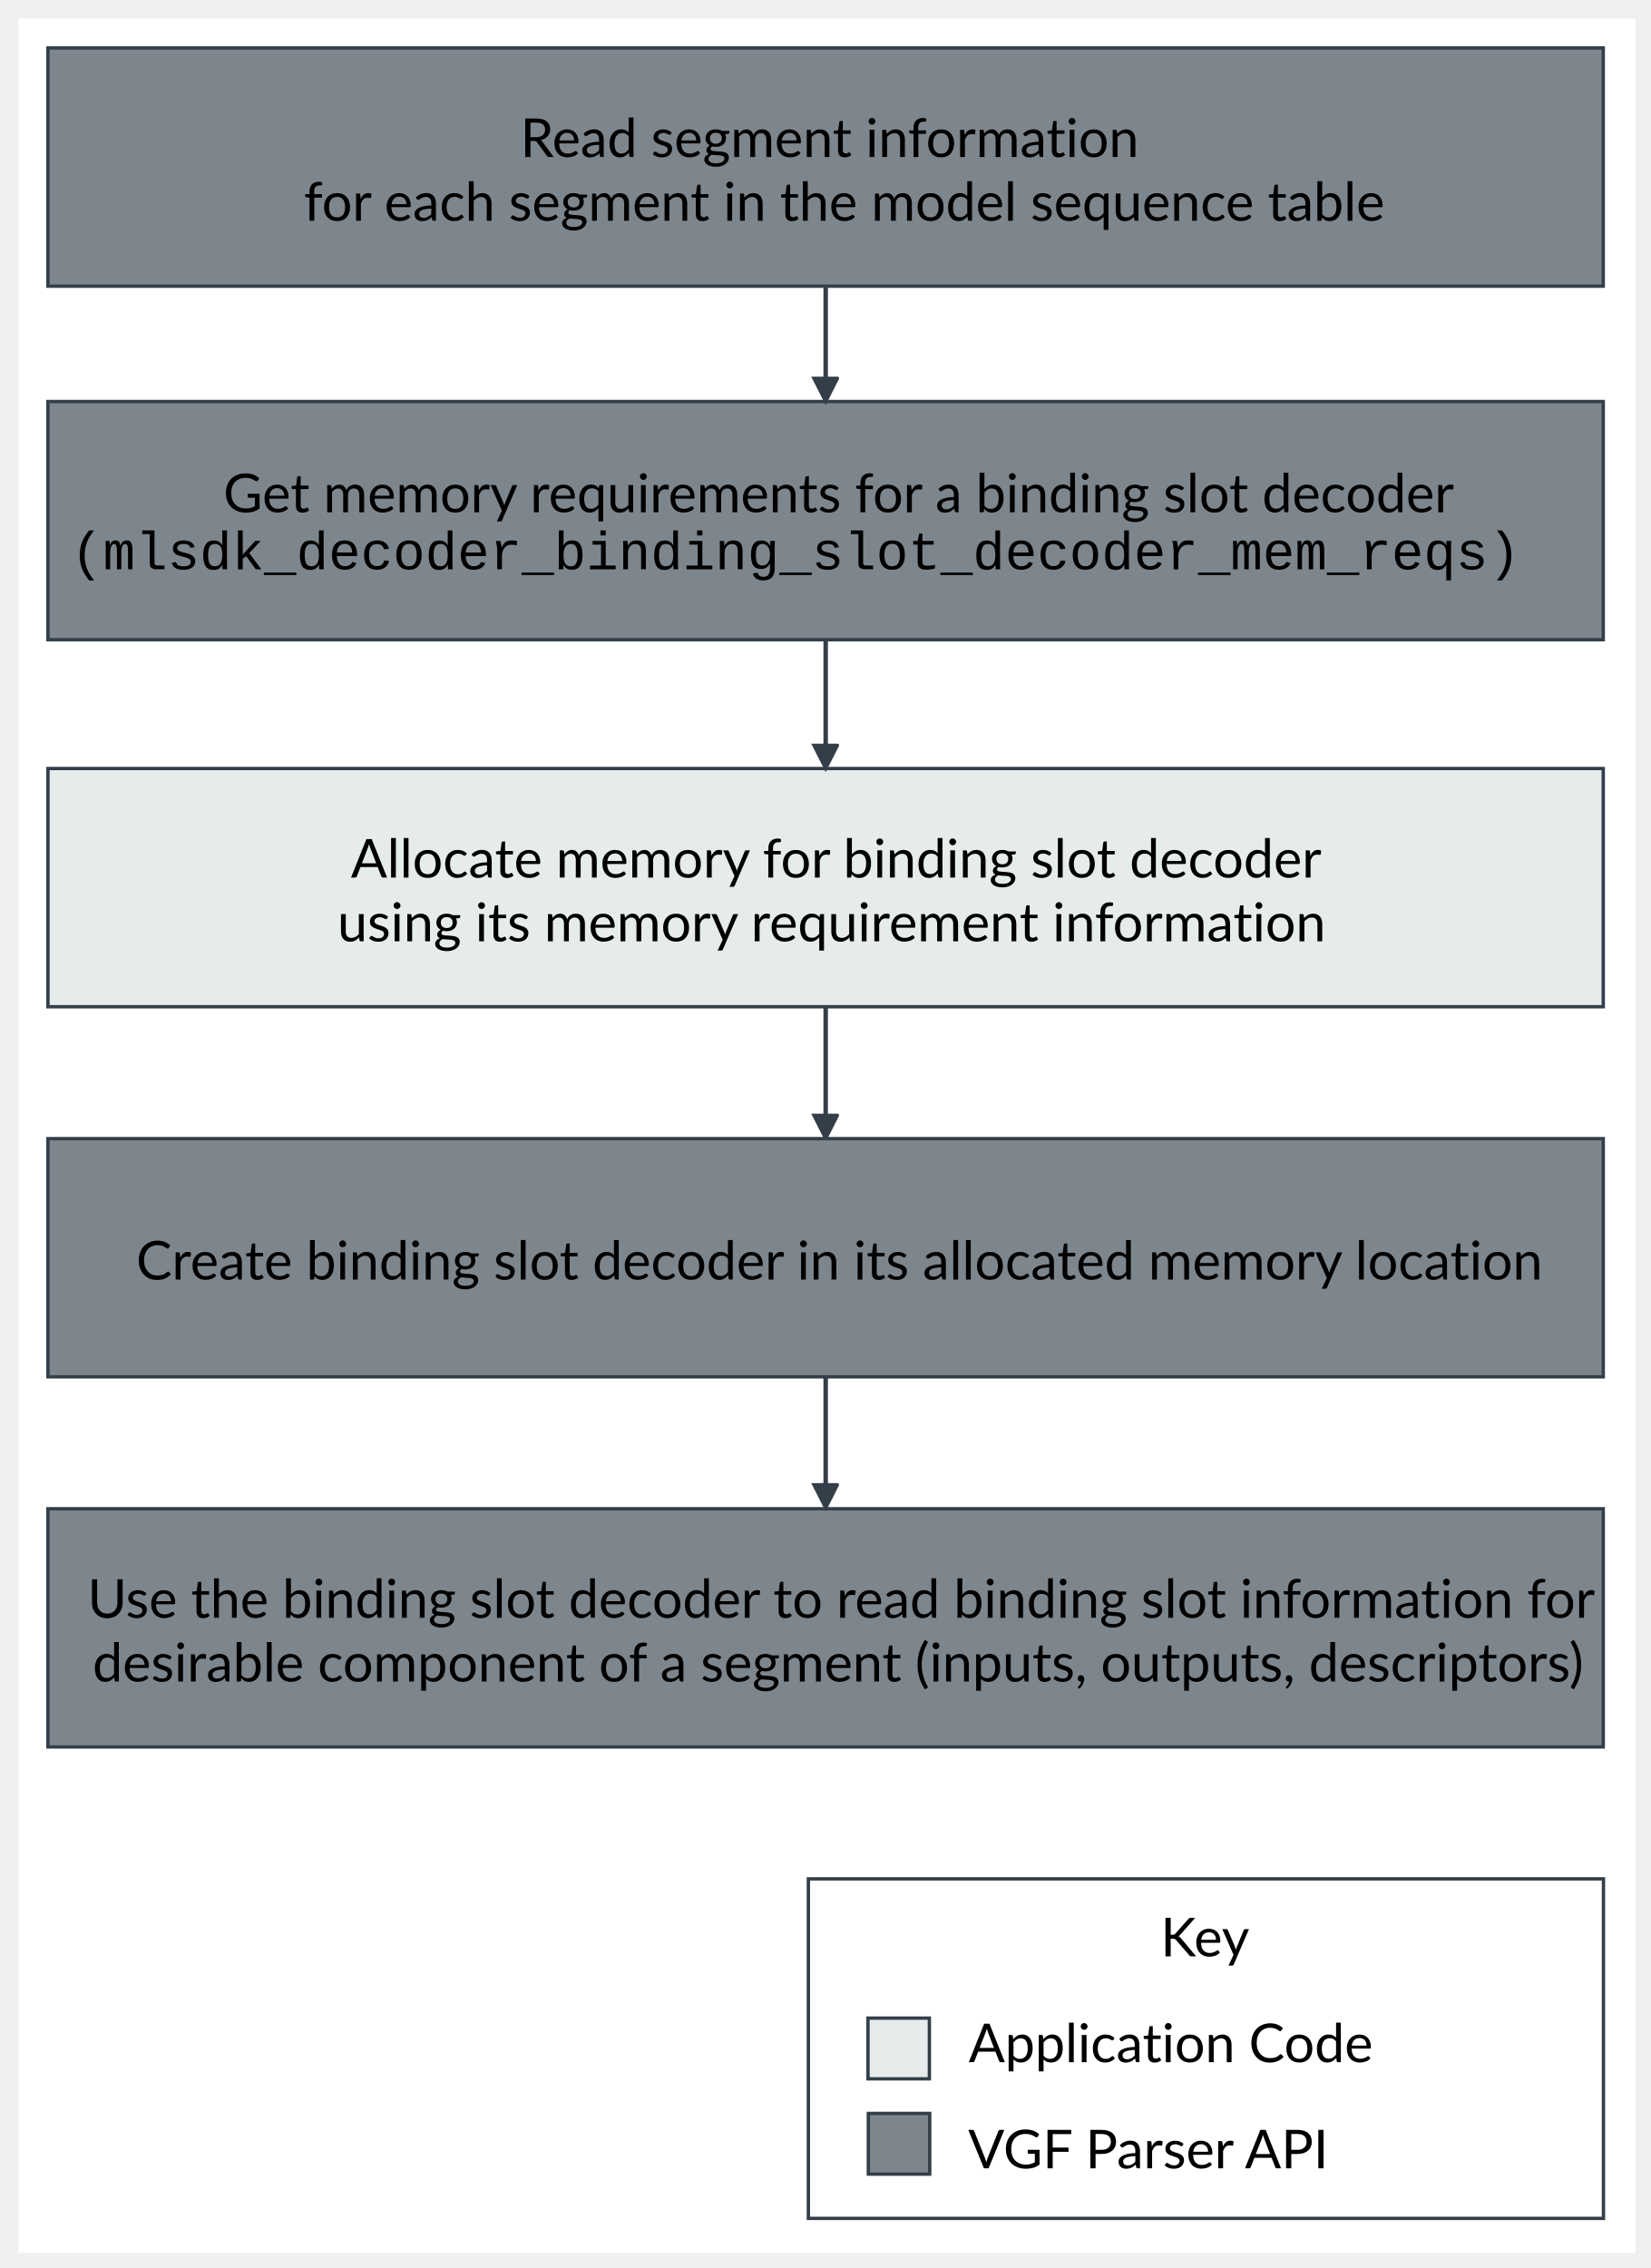
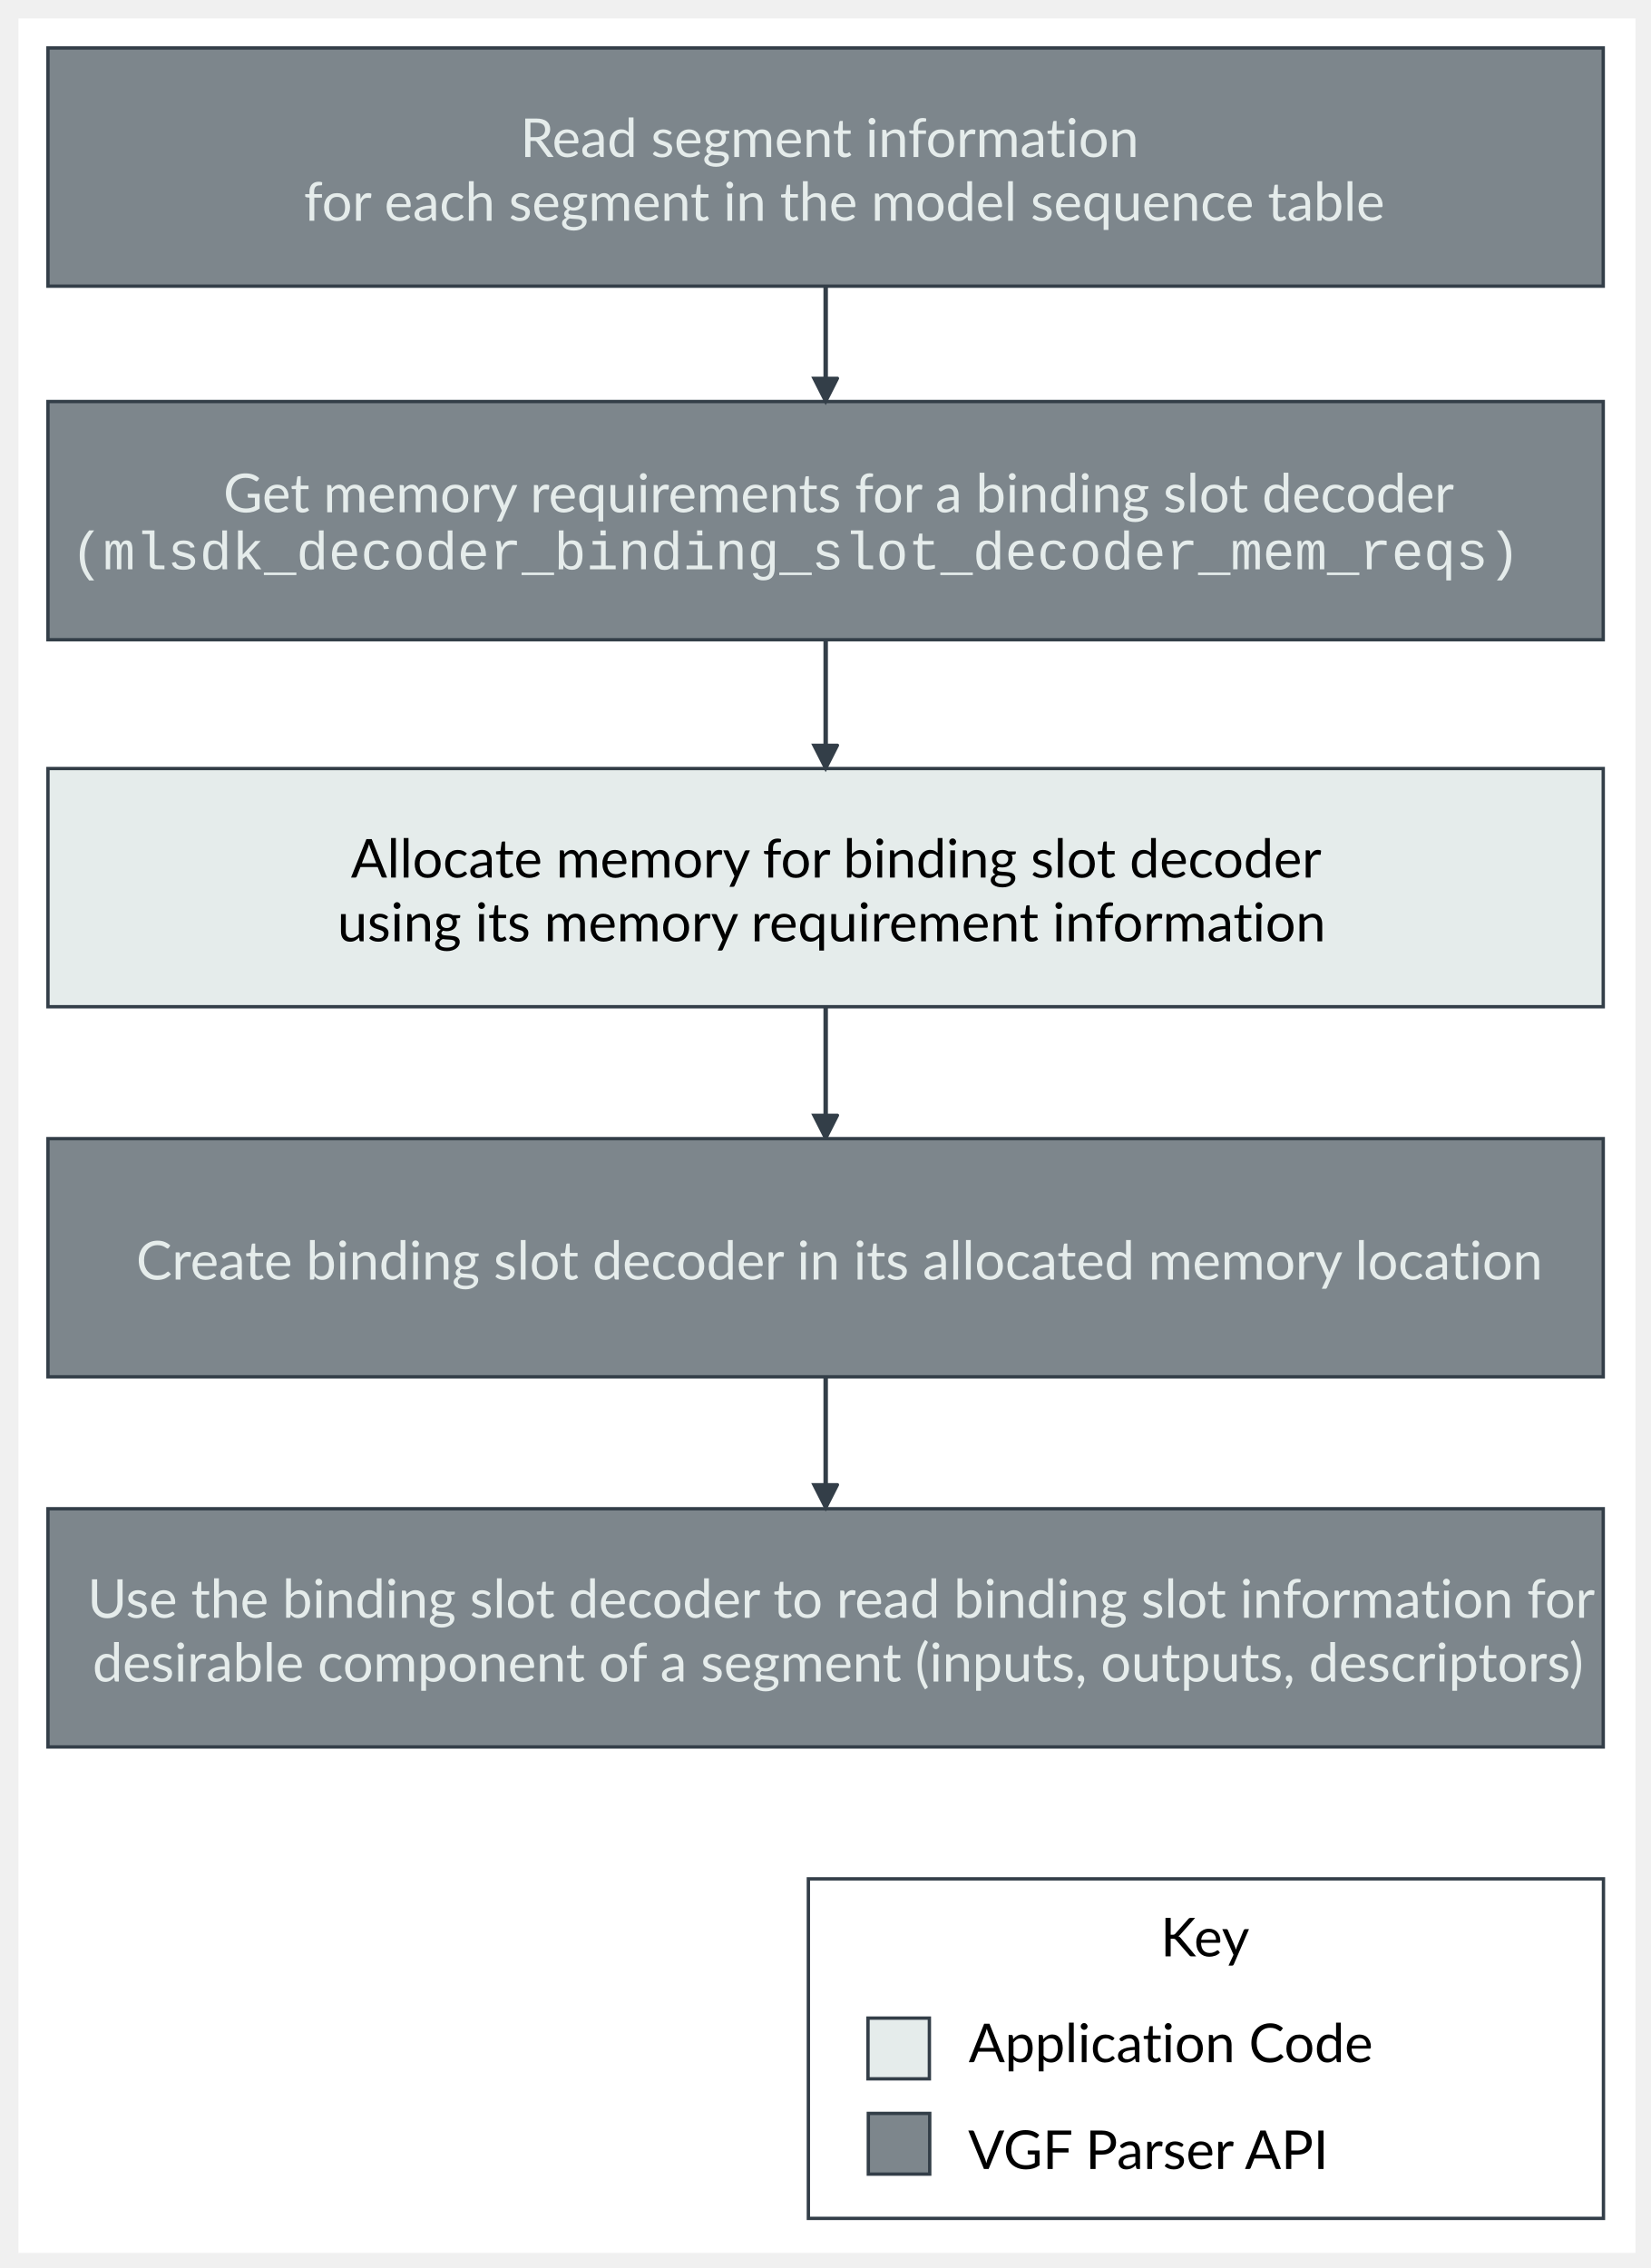
- <svg xmlns="http://www.w3.org/2000/svg" height="676" width="492" viewBox="0 0 492 676">
+ <svg xmlns="http://www.w3.org/2000/svg" width="492" height="676" viewBox="0 0 492 676">
  <defs />
  <g transform="translate(5.5,5.5)" id="page1">
-     <rect x="0" height="666" y="0" width="482" fill="#ffffff" />
+     <rect y="0" width="482" height="666" fill="#ffffff" x="0" />
    <g transform="translate(8.795,8.7952)" id="shape1">
-       <path stroke-width="1" d="M.0,.0L463.6,.0L463.6,71.0L.0,71.0L.0,.0z" stroke="#333e48" fill="#7d868c" fill-rule="nonzero" />
-       <text xml:space="preserve" style="fill:#000000;font-family:Lato,PingFang SC,Mircrosoft YaHei,Arial;font-size:18.00pt">
-         <tspan x="140.8" y="32.5" style="font-size:12.00pt">Read segment information </tspan>
-         <tspan x="76.3" y="51.5" style="font-size:12.00pt">for each segment in the model sequence table</tspan>
+       <path d="M.0,.0L463.6,.0L463.6,71.0L.0,71.0L.0,.0z" stroke-width="1" stroke="#333e48" fill-rule="nonzero" fill="#7d868c" />
+       <text xml:space="preserve" style="fill:#e5eceb;font-family:Lato,PingFang SC,Mircrosoft YaHei,Arial;font-size:18.00pt">
+         <tspan textLength="185.0" y="32.5" style="font-size:12.00pt" x="140.8">Read segment information </tspan>
+         <tspan textLength="311.0" y="51.5" style="font-size:12.00pt" x="76.3">for each segment in the model sequence table</tspan>
      </text>
    </g>
    <g transform="translate(8.795,114.1807)" id="shape2">
-       <path stroke-width="1" d="M.0,.0L463.6,.0L463.6,71.0L.0,71.0L.0,.0z" stroke="#333e48" fill="#7d868c" fill-rule="nonzero" />
-       <text xml:space="preserve" style="fill:#000000;font-family:Courier New,PingFang SC,Mircrosoft YaHei,Arial;font-size:18.00pt">
-         <tspan x="52.3" y="33.0" style="font-family:Lato,PingFang SC,Mircrosoft YaHei,Arial;font-size:12.00pt">Get memory requirements for a binding slot decoder</tspan>
-         <tspan x="6.8" y="50.0" style="font-size:12.00pt">(mlsdk_decoder_binding_slot_decoder_mem_reqs)</tspan>
+       <path d="M.0,.0L463.6,.0L463.6,71.0L.0,71.0L.0,.0z" stroke-width="1" stroke="#333e48" fill-rule="nonzero" fill="#7d868c" />
+       <text xml:space="preserve" style="fill:#e5eceb;font-family:Lato,PingFang SC,Mircrosoft YaHei,Arial;font-size:18.00pt">
+         <tspan textLength="359.0" y="33.0" style="font-size:12.00pt" x="52.3">Get memory requirements for a binding slot decoder</tspan>
+         <tspan textLength="450.0" y="50.0" style="font-family:Courier New,PingFang SC,Mircrosoft YaHei,Arial;font-size:12.00pt" x="6.8">(mlsdk_decoder_binding_slot_decoder_mem_reqs)</tspan>
      </text>
    </g>
    <g transform="translate(8.795,223.5667)" id="shape3">
-       <path stroke-width="1" d="M.0,.0L463.6,.0L463.6,71.0L.0,71.0L.0,.0z" stroke="#333e48" fill="#e5eceb" fill-rule="nonzero" />
+       <path d="M.0,.0L463.6,.0L463.6,71.0L.0,71.0L.0,.0z" stroke-width="1" stroke="#333e48" fill-rule="nonzero" fill="#e5eceb" />
      <text xml:space="preserve" style="fill:#000000;font-family:Lato,PingFang SC,Mircrosoft YaHei,Arial;font-size:18.00pt">
-         <tspan x="90.3" y="32.5" style="font-size:12.00pt">Allocate memory for binding slot decoder </tspan>
-         <tspan x="86.3" y="51.5" style="font-size:12.00pt">using its memory requirement information</tspan>
+         <tspan textLength="286.0" y="32.5" style="font-size:12.00pt" x="90.3">Allocate memory for binding slot decoder </tspan>
+         <tspan textLength="291.0" y="51.5" style="font-size:12.00pt" x="86.3">using its memory requirement information</tspan>
      </text>
    </g>
    <g transform="translate(240.618,79.7637)" id="shape4">
-       <path stroke-width="1.333" d="M.0,.0L.0,27.5" stroke="#333e48" fill="none" />
-       <path stroke-width="1" stroke-linecap="round" d="M3.5,27.5L.0,34.4L-3.5,27.5L3.5,27.5" stroke="#333e48" fill="#333e48" />
+       <path d="M.0,.0L.0,27.5" stroke-width="1.333" stroke="#333e48" fill="none" />
+       <path d="M3.5,27.5L.0,34.4L-3.5,27.5L3.5,27.5" stroke-width="1" stroke-linecap="round" stroke="#333e48" fill="#333e48" />
    </g>
    <g transform="translate(240.618,185.149)" id="shape5">
-       <path stroke-width="1.333" d="M.0,.0L.0,31.5" stroke="#333e48" fill="none" />
-       <path stroke-width="1" stroke-linecap="round" d="M3.5,31.5L.0,38.4L-3.5,31.5L3.5,31.5" stroke="#333e48" fill="#333e48" />
+       <path d="M.0,.0L.0,31.5" stroke-width="1.333" stroke="#333e48" fill="none" />
+       <path d="M3.5,31.5L.0,38.4L-3.5,31.5L3.5,31.5" stroke-width="1" stroke-linecap="round" stroke="#333e48" fill="#333e48" />
    </g>
    <g transform="translate(240.618,294.535)" id="shape6">
-       <path stroke-width="1.333" d="M.0,.0L.0,32.4" stroke="#333e48" fill="none" />
-       <path stroke-width="1" stroke-linecap="round" d="M3.5,32.4L.0,39.3L-3.5,32.4L3.5,32.4" stroke="#333e48" fill="#333e48" />
+       <path d="M.0,.0L.0,32.4" stroke-width="1.333" stroke="#333e48" fill="none" />
+       <path d="M3.5,32.4L.0,39.3L-3.5,32.4L3.5,32.4" stroke-width="1" stroke-linecap="round" stroke="#333e48" fill="#333e48" />
    </g>
    <g transform="translate(8.796,333.8817)" id="shape7">
-       <path stroke-width="1" d="M.0,.0L463.6,.0L463.6,71.0L.0,71.0L.0,.0z" stroke="#333e48" fill="#7d868c" fill-rule="nonzero" />
-       <text xml:space="preserve" style="fill:#000000;font-family:Lato,PingFang SC,Mircrosoft YaHei,Arial;font-size:18.00pt">
-         <tspan x="26.3" y="42.0" style="font-size:12.00pt">Create binding slot decoder in its allocated memory location</tspan>
+       <path d="M.0,.0L463.6,.0L463.6,71.0L.0,71.0L.0,.0z" stroke-width="1" stroke="#333e48" fill-rule="nonzero" fill="#7d868c" />
+       <text xml:space="preserve" style="fill:#e5eceb;font-family:Lato,PingFang SC,Mircrosoft YaHei,Arial;font-size:18.00pt">
+         <tspan textLength="411.0" y="42.0" style="font-size:12.00pt" x="26.3">Create binding slot decoder in its allocated memory location</tspan>
      </text>
    </g>
    <g transform="translate(8.796,444.1967)" id="shape8">
-       <path stroke-width="1" d="M.0,.0L463.6,.0L463.6,71.0L.0,71.0L.0,.0z" stroke="#333e48" fill="#7d868c" fill-rule="nonzero" />
-       <text xml:space="preserve" style="fill:#000000;font-family:Lato,PingFang SC,Mircrosoft YaHei,Arial;font-size:18.00pt">
-         <tspan x="11.8" y="32.5" style="font-size:12.00pt">Use the binding slot decoder to read binding slot information for </tspan>
-         <tspan x="13.3" y="51.5" style="font-size:12.00pt">desirable component of a segment (inputs, outputs, descriptors)</tspan>
+       <path d="M.0,.0L463.6,.0L463.6,71.0L.0,71.0L.0,.0z" stroke-width="1" stroke="#333e48" fill-rule="nonzero" fill="#7d868c" />
+       <text xml:space="preserve" style="fill:#e5eceb;font-family:Lato,PingFang SC,Mircrosoft YaHei,Arial;font-size:18.00pt">
+         <tspan textLength="443.0" y="32.5" style="font-size:12.00pt" x="11.8">Use the binding slot decoder to read binding slot information for </tspan>
+         <tspan textLength="437.0" y="51.5" style="font-size:12.00pt" x="13.3">desirable component of a segment (inputs, outputs, descriptors)</tspan>
      </text>
    </g>
    <g transform="translate(240.619,404.85)" id="shape9">
-       <path stroke-width="1.333" d="M.0,.0L.0,32.2" stroke="#333e48" fill="none" />
-       <path stroke-width="1" stroke-linecap="round" d="M3.5,32.2L.0,39.1L-3.5,32.2L3.5,32.2" stroke="#333e48" fill="#333e48" />
+       <path d="M.0,.0L.0,32.2" stroke-width="1.333" stroke="#333e48" fill="none" />
+       <path d="M3.5,32.2L.0,39.1L-3.5,32.2L3.5,32.2" stroke-width="1" stroke-linecap="round" stroke="#333e48" fill="#333e48" />
    </g>
    <g transform="translate(235.458,554.512)" id="group10">
      <g transform="translate(97.8767,0)" id="shape11">
        <text xml:space="preserve" style="fill:#000000;font-family:Lato,PingFang SC,Mircrosoft YaHei,Arial;font-size:18.00pt">
-           <tspan x="7.1" y="23.1" style="font-size:12.00pt">Key</tspan>
+           <tspan textLength="27.0" y="23.1" style="font-size:12.00pt" x="7.1">Key</tspan>
        </text>
      </g>
-       <path stroke-width="1" id="shape12" d="M.0,.0L237.0,.0L237.0,101.2L.0,101.2L.0,.0z" stroke="#333e48" fill="none" />
+       <path d="M.0,.0L237.0,.0L237.0,101.2L.0,101.2L.0,.0z" stroke-width="1" stroke="#333e48" fill="none" id="shape12" />
      <g transform="translate(17.872,62.9811)" id="group13">
-         <path stroke-width="1" transform="translate(0,6.92585)" id="shape14" d="M.0,.0L18.3,.0L18.3,18.1L.0,18.1L.0,.0z" stroke="#333e48" fill="#7d868c" fill-rule="nonzero" />
+         <path d="M.0,.0L18.3,.0L18.3,18.1L.0,18.1L.0,.0z" stroke-width="1" stroke="#333e48" fill-rule="nonzero" fill="#7d868c" transform="translate(0,6.92585)" id="shape14" />
        <g transform="translate(0,-0.0001)" id="group15">
          <g transform="translate(25.5475,0.0001)" id="shape16">
            <text xml:space="preserve" style="fill:#000000;font-family:Lato,PingFang SC,Mircrosoft YaHei,Arial;font-size:18.00pt">
-               <tspan x="4.2" y="23.3" style="font-size:12.00pt">VGF Parser API</tspan>
+               <tspan textLength="109.0" y="23.5" style="font-size:12.00pt" x="4.2">VGF Parser API</tspan>
            </text>
          </g>
        </g>
      </g>
      <g transform="translate(17.324,33.2372)" id="group17">
        <g transform="translate(0.001,0)" id="group18">
          <g transform="translate(0.001,0)" id="group19">
            <g transform="translate(26.2506,0)" id="shape20">
              <text xml:space="preserve" style="fill:#000000;font-family:Lato,PingFang SC,Mircrosoft YaHei,Arial;font-size:18.00pt">
-                 <tspan x="4.2" y="21.4" style="font-size:12.00pt">Application Code</tspan>
+                 <tspan textLength="120.0" y="21.4" style="font-size:12.00pt" x="4.2">Application Code</tspan>
              </text>
            </g>
          </g>
        </g>
-         <path stroke-width="1" transform="translate(0.44742,8.26695)" id="shape21" d="M.0,.0L18.3,.0L18.3,18.1L.0,18.1L.0,.0z" stroke="#333e48" fill="#e5eceb" fill-rule="nonzero" />
+         <path d="M.0,.0L18.3,.0L18.3,18.1L.0,18.1L.0,.0z" stroke-width="1" stroke="#333e48" fill-rule="nonzero" fill="#e5eceb" transform="translate(0.44742,8.26695)" id="shape21" />
      </g>
    </g>
  </g>
</svg>
